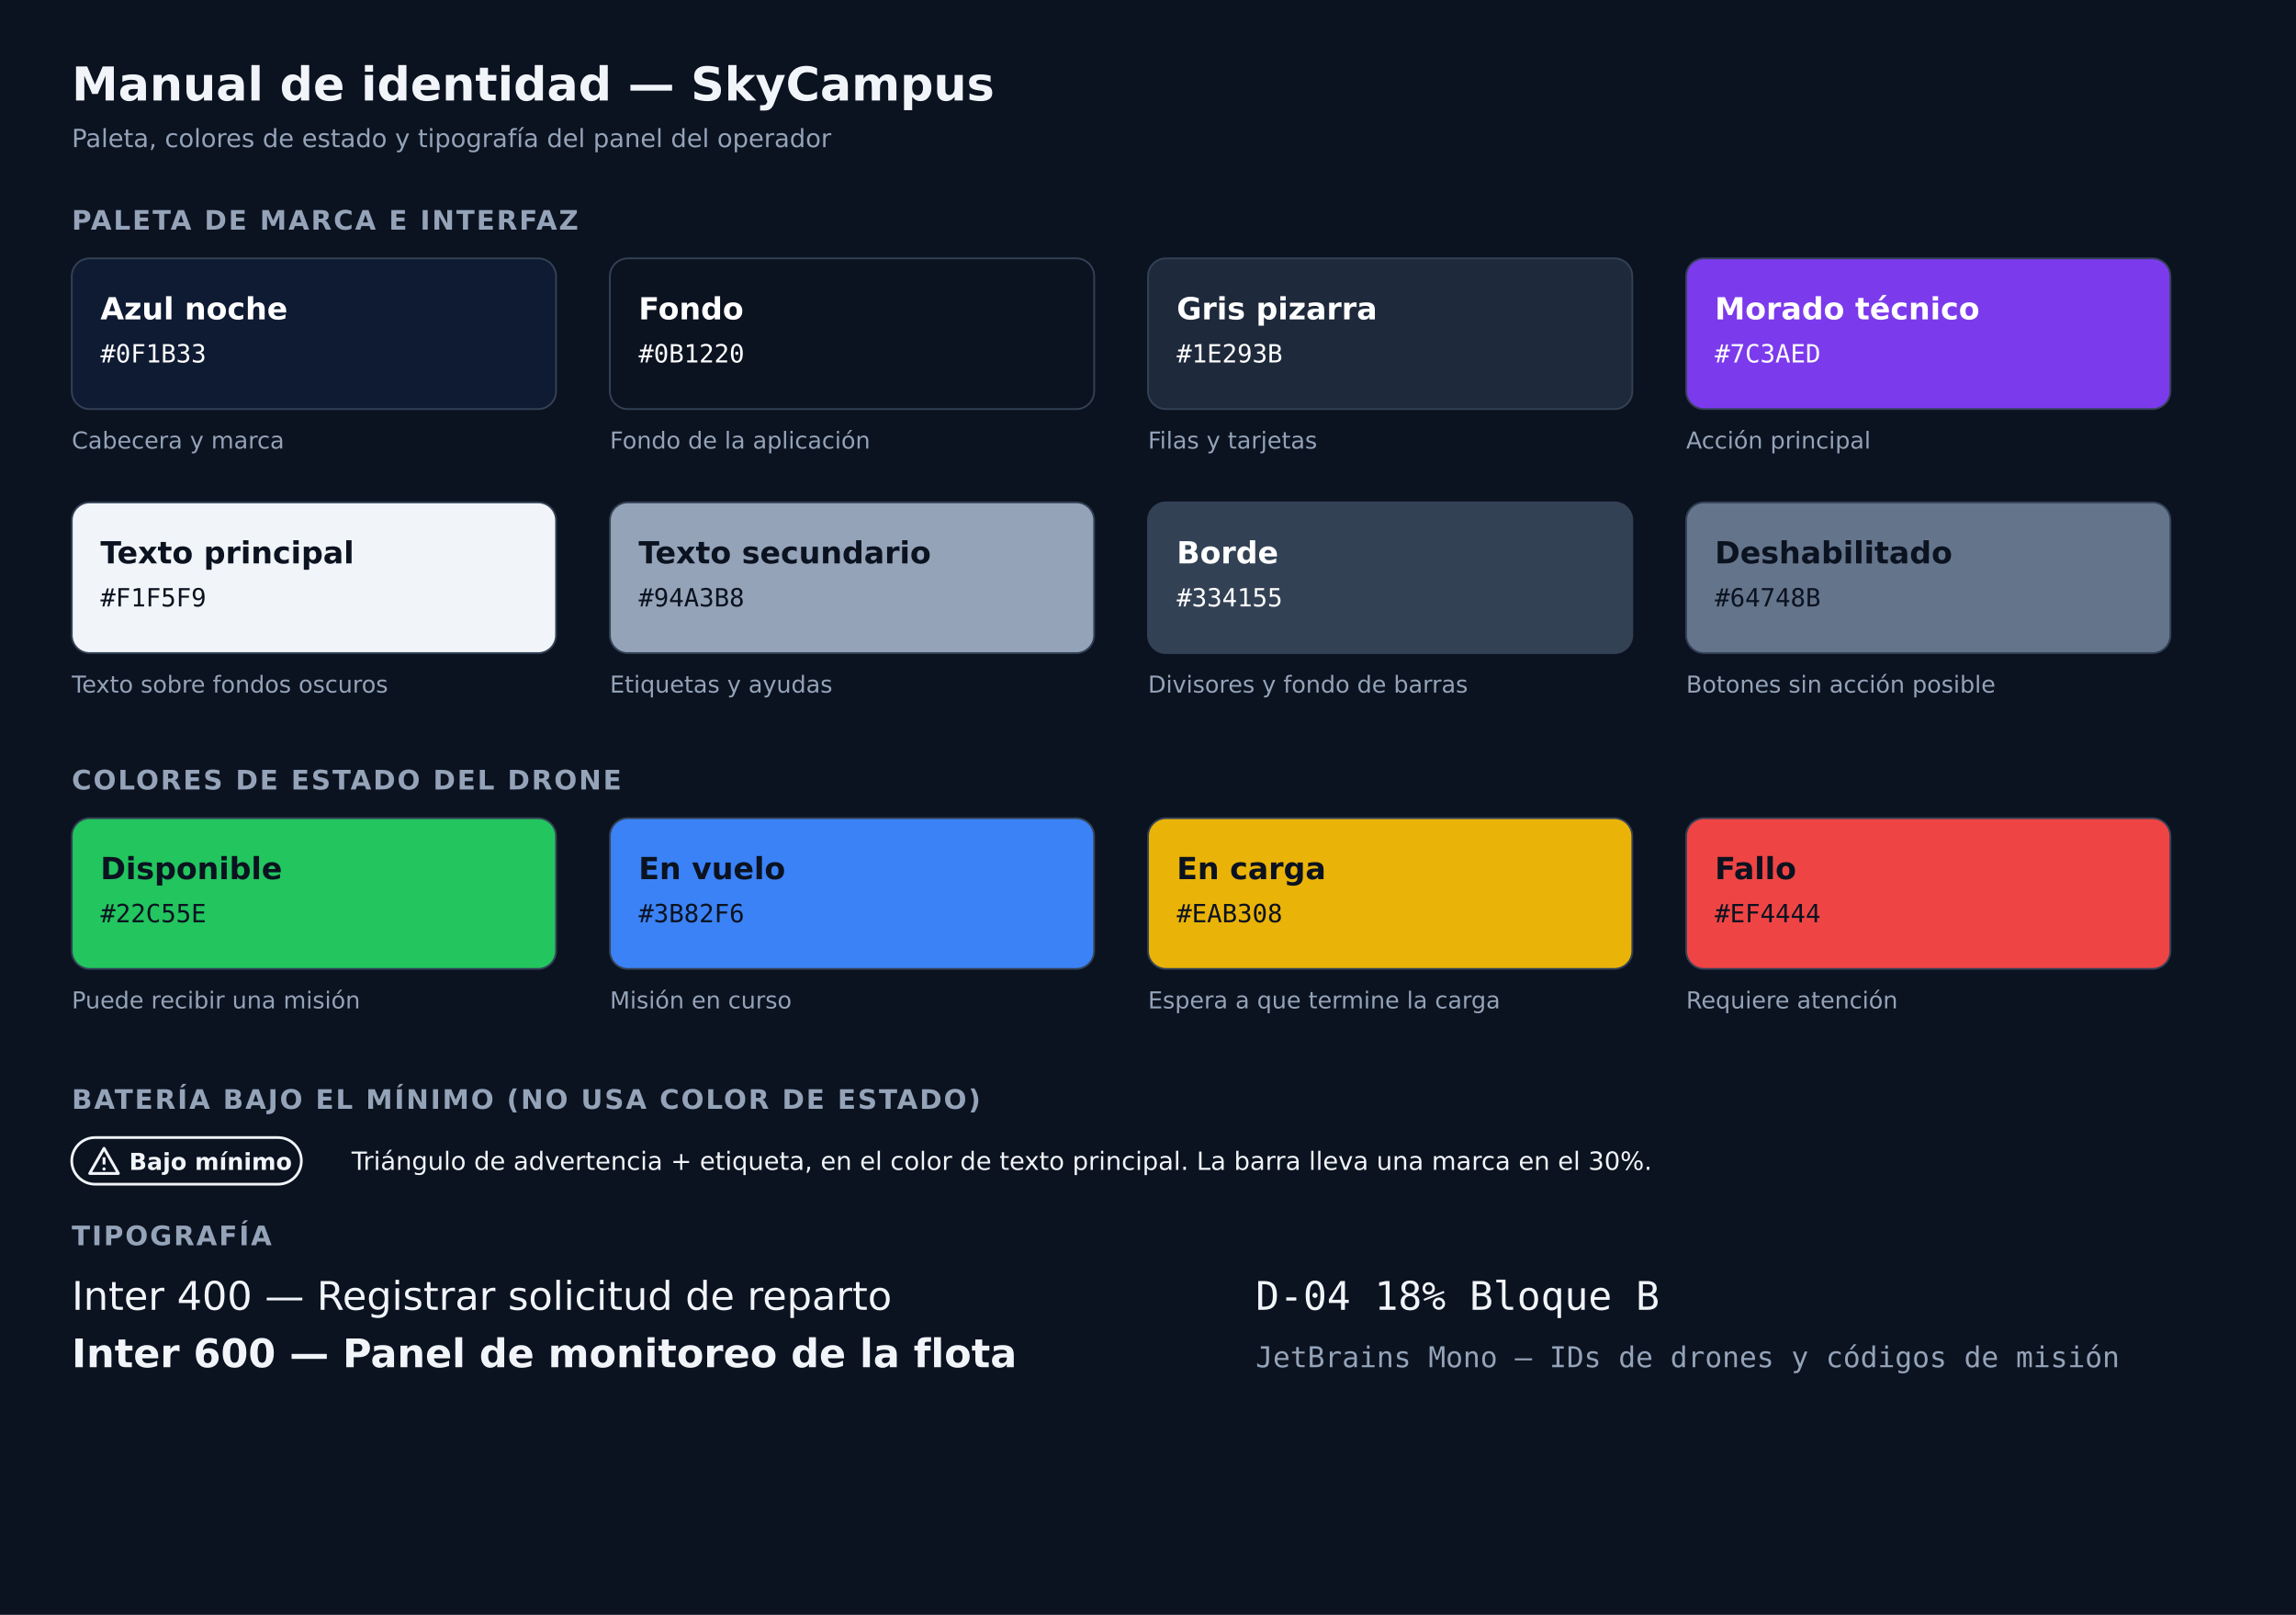
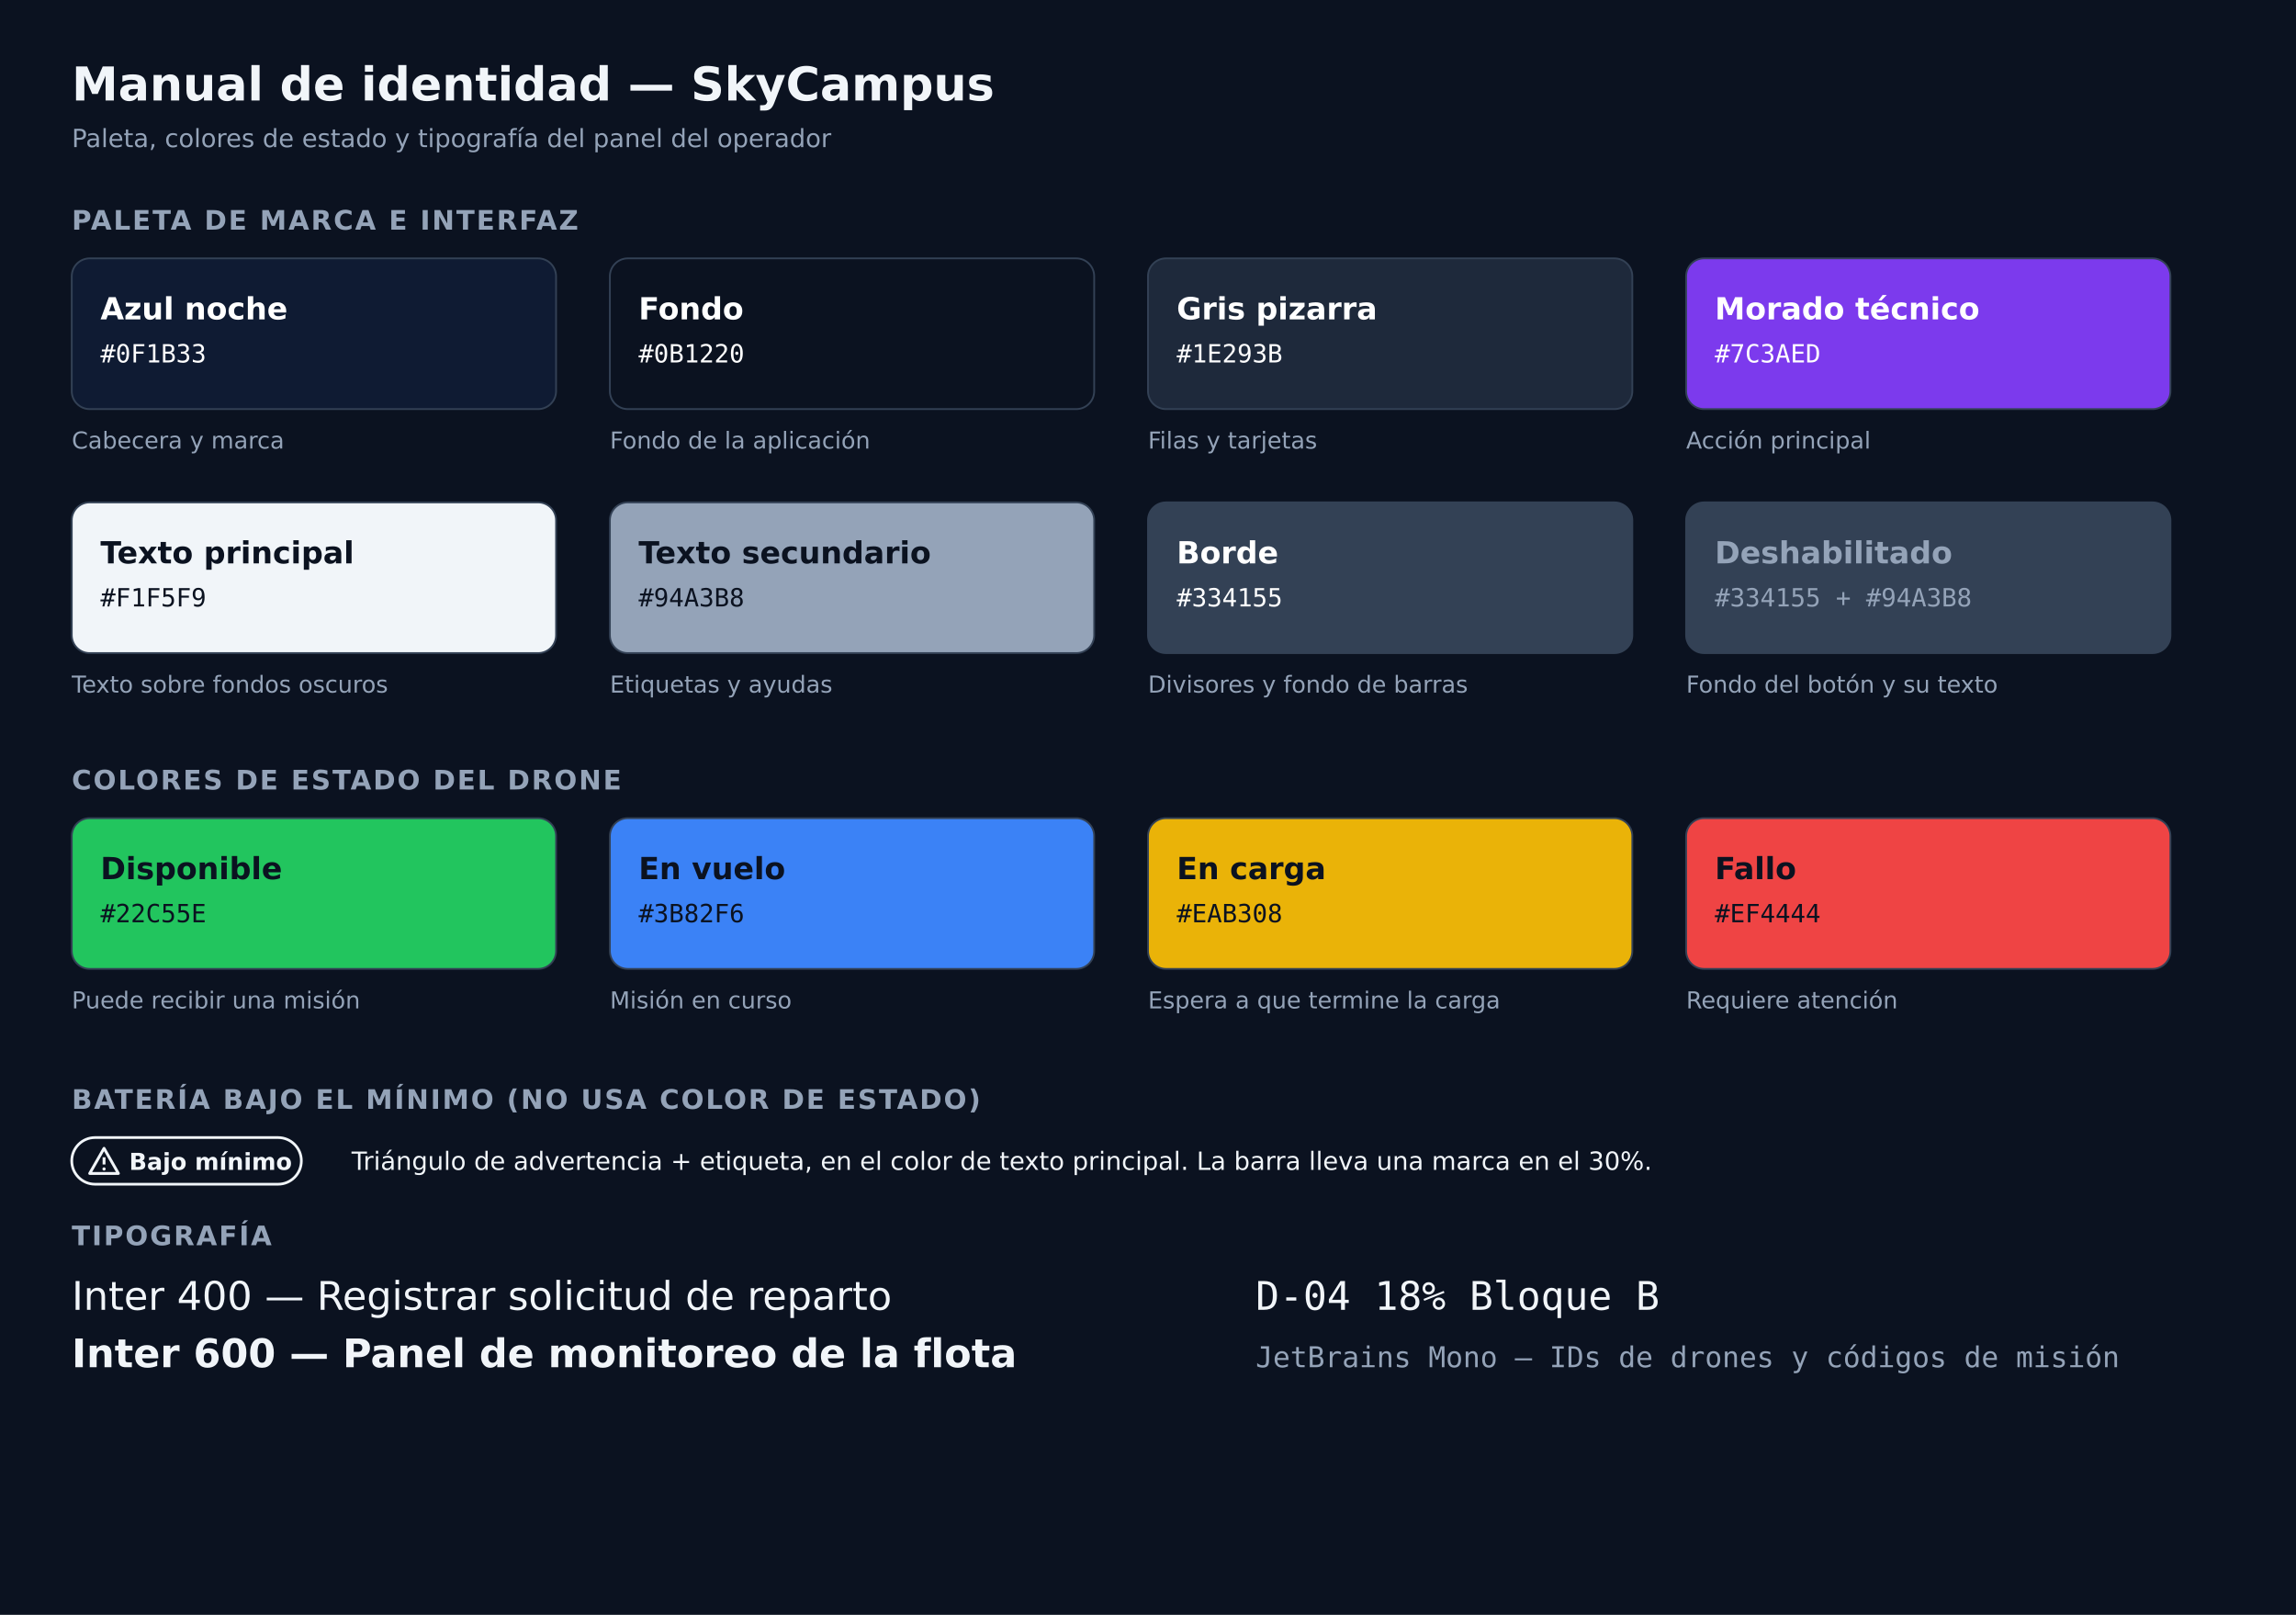
<svg xmlns="http://www.w3.org/2000/svg" width="1280" height="900" viewBox="0 0 1280 900" font-family="DejaVu Sans, Inter, Segoe UI, Helvetica, Arial, sans-serif">
  <rect width="1280" height="900" fill="#0B1220" />
  <text x="40" y="56" font-size="26" font-weight="700" fill="#F1F5F9">Manual de identidad — SkyCampus</text>
  <text x="40" y="82" font-size="14" fill="#94A3B8">Paleta, colores de estado y tipografía del panel del operador</text>
  <text x="40" y="128" font-size="15" font-weight="700" letter-spacing="1" fill="#94A3B8">PALETA DE MARCA E INTERFAZ</text>
  <rect x="40" y="144" width="270" height="84" rx="10" fill="#0F1B33" stroke="#334155" stroke-width="1" />
  <text x="56" y="178" font-size="17" font-weight="700" fill="#FFFFFF">Azul noche</text>
  <text x="56" y="202" font-family="DejaVu Sans Mono, JetBrains Mono, Consolas, monospace" font-size="14" fill="#FFFFFF">#0F1B33</text>
  <text x="40" y="250" font-size="13" fill="#94A3B8">Cabecera y marca</text>
  <rect x="340" y="144" width="270" height="84" rx="10" fill="#0B1220" stroke="#334155" stroke-width="1" />
  <text x="356" y="178" font-size="17" font-weight="700" fill="#FFFFFF">Fondo</text>
  <text x="356" y="202" font-family="DejaVu Sans Mono, JetBrains Mono, Consolas, monospace" font-size="14" fill="#FFFFFF">#0B1220</text>
  <text x="340" y="250" font-size="13" fill="#94A3B8">Fondo de la aplicación</text>
  <rect x="640" y="144" width="270" height="84" rx="10" fill="#1E293B" stroke="#334155" stroke-width="1" />
  <text x="656" y="178" font-size="17" font-weight="700" fill="#FFFFFF">Gris pizarra</text>
  <text x="656" y="202" font-family="DejaVu Sans Mono, JetBrains Mono, Consolas, monospace" font-size="14" fill="#FFFFFF">#1E293B</text>
  <text x="640" y="250" font-size="13" fill="#94A3B8">Filas y tarjetas</text>
  <rect x="940" y="144" width="270" height="84" rx="10" fill="#7C3AED" stroke="#334155" stroke-width="1" />
  <text x="956" y="178" font-size="17" font-weight="700" fill="#FFFFFF">Morado técnico</text>
  <text x="956" y="202" font-family="DejaVu Sans Mono, JetBrains Mono, Consolas, monospace" font-size="14" fill="#FFFFFF">#7C3AED</text>
  <text x="940" y="250" font-size="13" fill="#94A3B8">Acción principal</text>
  <rect x="40" y="280" width="270" height="84" rx="10" fill="#F1F5F9" stroke="#334155" stroke-width="1" />
  <text x="56" y="314" font-size="17" font-weight="700" fill="#0B1220">Texto principal</text>
  <text x="56" y="338" font-family="DejaVu Sans Mono, JetBrains Mono, Consolas, monospace" font-size="14" fill="#0B1220">#F1F5F9</text>
  <text x="40" y="386" font-size="13" fill="#94A3B8">Texto sobre fondos oscuros</text>
  <rect x="340" y="280" width="270" height="84" rx="10" fill="#94A3B8" stroke="#334155" stroke-width="1" />
  <text x="356" y="314" font-size="17" font-weight="700" fill="#0B1220">Texto secundario</text>
  <text x="356" y="338" font-family="DejaVu Sans Mono, JetBrains Mono, Consolas, monospace" font-size="14" fill="#0B1220">#94A3B8</text>
  <text x="340" y="386" font-size="13" fill="#94A3B8">Etiquetas y ayudas</text>
  <rect x="640" y="280" width="270" height="84" rx="10" fill="#334155" stroke="#334155" stroke-width="1" />
  <text x="656" y="314" font-size="17" font-weight="700" fill="#FFFFFF">Borde</text>
  <text x="656" y="338" font-family="DejaVu Sans Mono, JetBrains Mono, Consolas, monospace" font-size="14" fill="#FFFFFF">#334155</text>
  <text x="640" y="386" font-size="13" fill="#94A3B8">Divisores y fondo de barras</text>
-   <rect x="940" y="280" width="270" height="84" rx="10" fill="#64748B" stroke="#334155" stroke-width="1" />
-   <text x="956" y="314" font-size="17" font-weight="700" fill="#0B1220">Deshabilitado</text>
-   <text x="956" y="338" font-family="DejaVu Sans Mono, JetBrains Mono, Consolas, monospace" font-size="14" fill="#0B1220">#64748B</text>
-   <text x="940" y="386" font-size="13" fill="#94A3B8">Botones sin acción posible</text>
+   <rect x="940" y="280" width="270" height="84" rx="10" fill="#334155" stroke="#334155" stroke-width="1" />
+   <text x="956" y="314" font-size="17" font-weight="700" fill="#94A3B8">Deshabilitado</text>
+   <text x="956" y="338" font-family="DejaVu Sans Mono, JetBrains Mono, Consolas, monospace" font-size="14" fill="#94A3B8">#334155 + #94A3B8</text>
+   <text x="940" y="386" font-size="13" fill="#94A3B8">Fondo del botón y su texto</text>
  <text x="40" y="440" font-size="15" font-weight="700" letter-spacing="1" fill="#94A3B8">COLORES DE ESTADO DEL DRONE</text>
  <rect x="40" y="456" width="270" height="84" rx="10" fill="#22C55E" stroke="#334155" stroke-width="1" />
  <text x="56" y="490" font-size="17" font-weight="700" fill="#0B1220">Disponible</text>
  <text x="56" y="514" font-family="DejaVu Sans Mono, JetBrains Mono, Consolas, monospace" font-size="14" fill="#0B1220">#22C55E</text>
  <text x="40" y="562" font-size="13" fill="#94A3B8">Puede recibir una misión</text>
  <rect x="340" y="456" width="270" height="84" rx="10" fill="#3B82F6" stroke="#334155" stroke-width="1" />
  <text x="356" y="490" font-size="17" font-weight="700" fill="#0B1220">En vuelo</text>
  <text x="356" y="514" font-family="DejaVu Sans Mono, JetBrains Mono, Consolas, monospace" font-size="14" fill="#0B1220">#3B82F6</text>
  <text x="340" y="562" font-size="13" fill="#94A3B8">Misión en curso</text>
  <rect x="640" y="456" width="270" height="84" rx="10" fill="#EAB308" stroke="#334155" stroke-width="1" />
  <text x="656" y="490" font-size="17" font-weight="700" fill="#0B1220">En carga</text>
  <text x="656" y="514" font-family="DejaVu Sans Mono, JetBrains Mono, Consolas, monospace" font-size="14" fill="#0B1220">#EAB308</text>
  <text x="640" y="562" font-size="13" fill="#94A3B8">Espera a que termine la carga</text>
  <rect x="940" y="456" width="270" height="84" rx="10" fill="#EF4444" stroke="#334155" stroke-width="1" />
  <text x="956" y="490" font-size="17" font-weight="700" fill="#0B1220">Fallo</text>
  <text x="956" y="514" font-family="DejaVu Sans Mono, JetBrains Mono, Consolas, monospace" font-size="14" fill="#0B1220">#EF4444</text>
  <text x="940" y="562" font-size="13" fill="#94A3B8">Requiere atención</text>
  <text x="40" y="618" font-size="15" font-weight="700" letter-spacing="1" fill="#94A3B8">BATERÍA BAJO EL MÍNIMO (NO USA COLOR DE ESTADO)</text>
  <rect x="40" y="634" width="128" height="26" rx="13" fill="none" stroke="#F1F5F9" stroke-width="1.5" />
  <path d="M58 640 L66 654 L50 654 Z" fill="none" stroke="#F1F5F9" stroke-width="1.6" stroke-linejoin="round" />
  <line x1="58" y1="645" x2="58" y2="649" stroke="#F1F5F9" stroke-width="1.6" />
  <circle cx="58" cy="651.5" r="0.9" fill="#F1F5F9" />
  <text x="72" y="652" font-size="13" font-weight="600" fill="#F1F5F9">Bajo mínimo</text>
  <text x="196" y="652" font-size="14" fill="#F1F5F9">Triángulo de advertencia + etiqueta, en el color de texto principal. La barra lleva una marca en el 30%.</text>
  <text x="40" y="694" font-size="15" font-weight="700" letter-spacing="1" fill="#94A3B8">TIPOGRAFÍA</text>
  <text x="40" y="730" font-size="22" font-weight="400" fill="#F1F5F9">Inter 400 — Registrar solicitud de reparto</text>
  <text x="40" y="762" font-size="22" font-weight="700" fill="#F1F5F9">Inter 600 — Panel de monitoreo de la flota</text>
  <text x="700" y="730" font-family="DejaVu Sans Mono, JetBrains Mono, Consolas, monospace" font-size="22" fill="#F1F5F9">D-04   18%   Bloque B</text>
  <text x="700" y="762" font-family="DejaVu Sans Mono, JetBrains Mono, Consolas, monospace" font-size="16" fill="#94A3B8">JetBrains Mono — IDs de drones y códigos de misión</text>
</svg>
